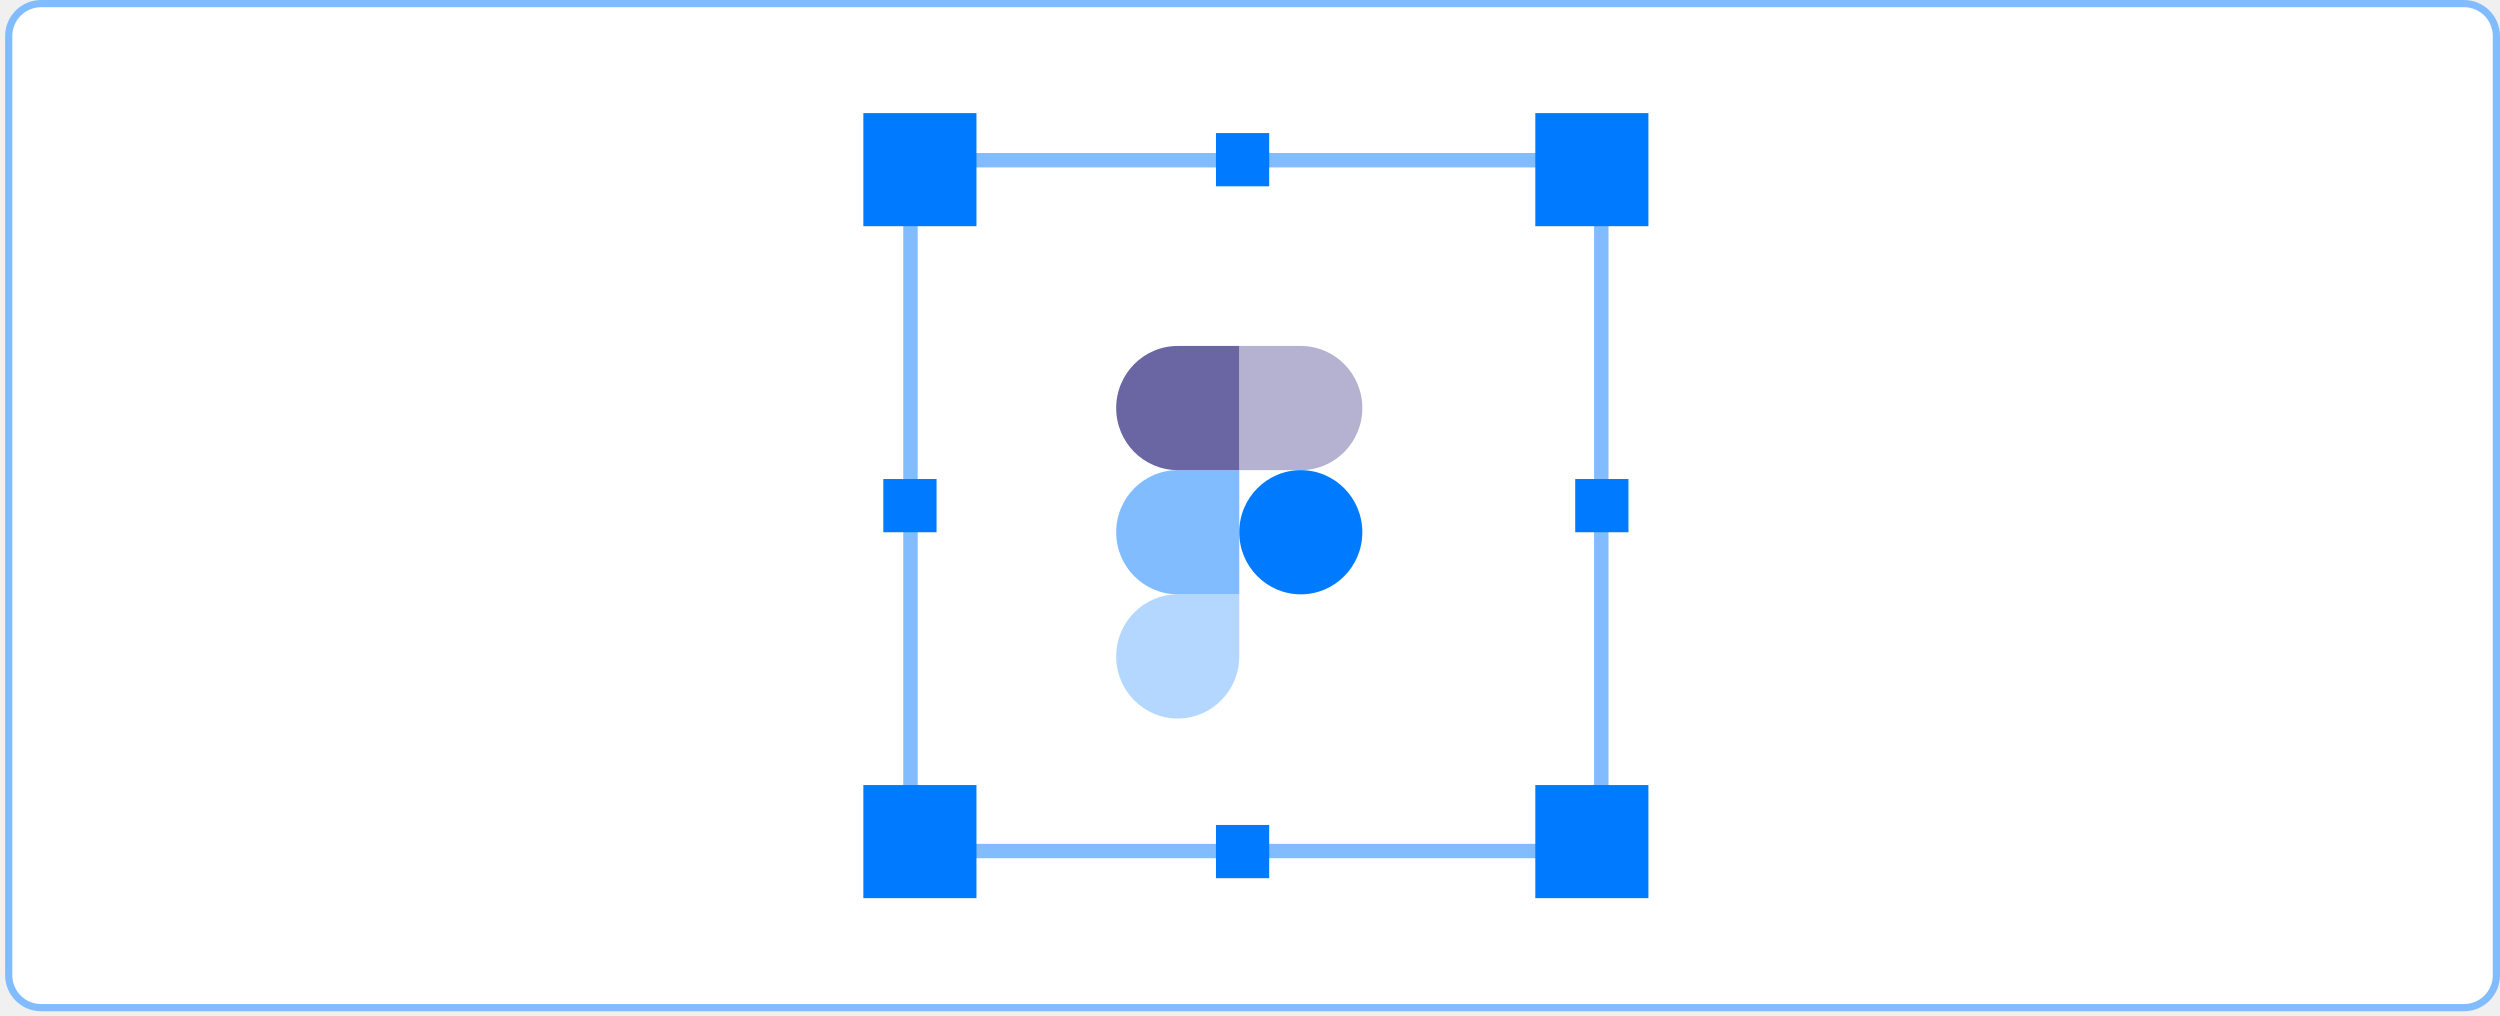
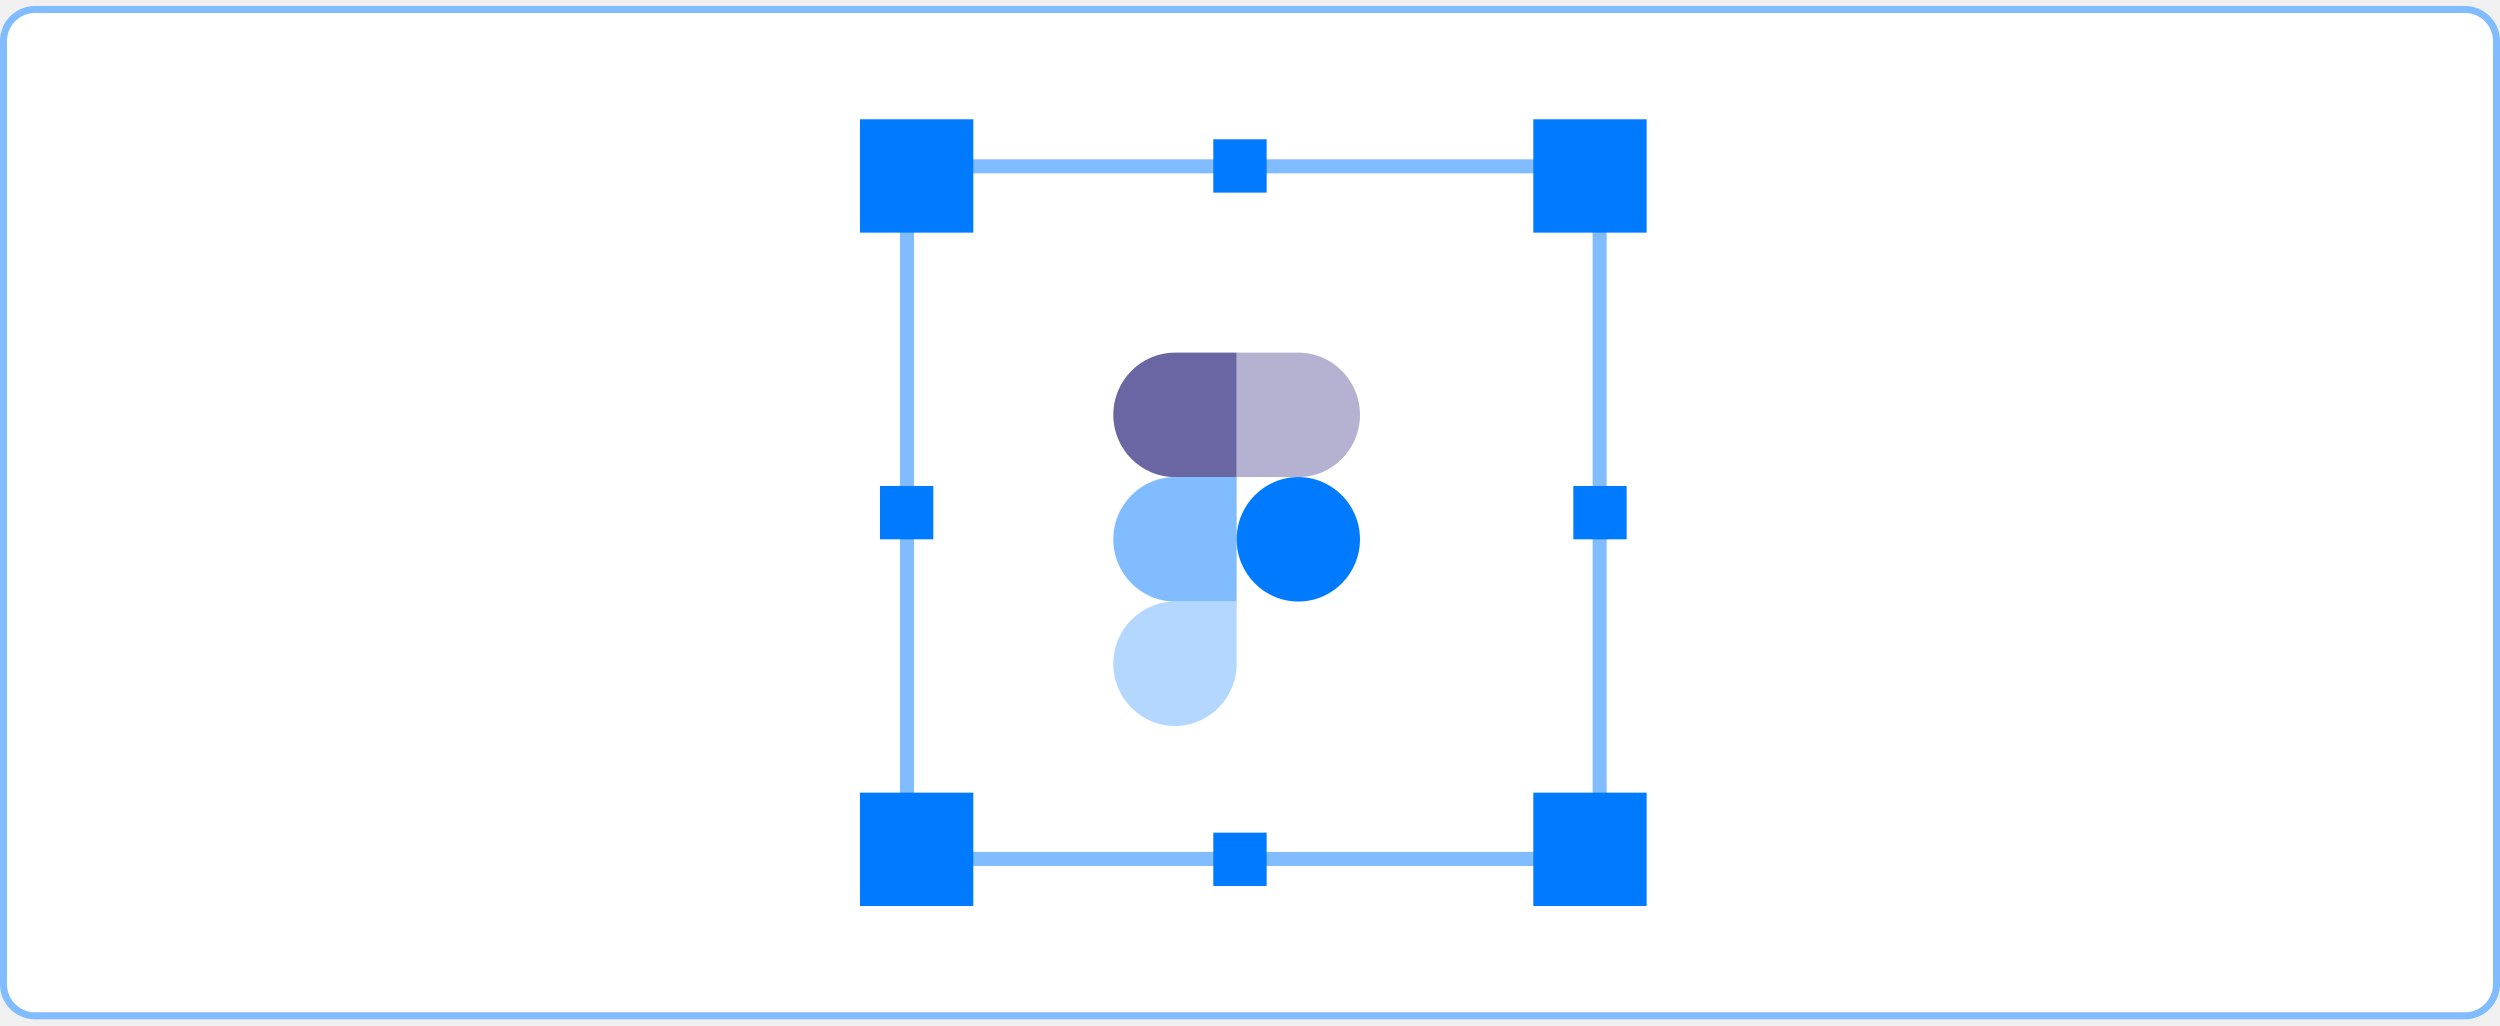
- <svg xmlns="http://www.w3.org/2000/svg" width="347" height="141" viewBox="0 0 347 141" fill="none">
-   <rect x="1.21" y="0.5" width="345.29" height="139.363" rx="4.5" fill="white" stroke="#80BCFF" />
-   <rect x="126.374" y="22.239" width="95.885" height="95.885" stroke="#80BCFF" stroke-width="2" />
-   <rect x="119.834" y="15.698" width="15.698" height="15.698" fill="#007AFF" />
-   <rect x="122.604" y="66.488" width="7.388" height="7.388" fill="#007AFF" />
-   <rect x="168.776" y="18.469" width="7.388" height="7.388" fill="#007AFF" />
-   <rect x="168.776" y="114.506" width="7.388" height="7.388" fill="#007AFF" />
-   <rect x="218.642" y="66.488" width="7.388" height="7.388" fill="#007AFF" />
-   <rect x="213.101" y="108.966" width="15.698" height="15.698" fill="#007AFF" />
-   <rect x="119.834" y="108.966" width="15.698" height="15.698" fill="#007AFF" />
-   <rect x="213.101" y="15.698" width="15.698" height="15.698" fill="#007AFF" />
-   <g clip-path="url(#clip0_1689_1256)">
-     <path d="M163.467 99.731C168.182 99.731 172.008 95.87 172.008 91.113V82.494H163.467C158.752 82.494 154.925 86.355 154.925 91.113C154.925 95.87 158.752 99.731 163.467 99.731Z" fill="#007AFF" fill-opacity="0.3" />
-     <path d="M154.925 73.875C154.925 69.118 158.752 65.256 163.467 65.256H172.008V82.494H163.467C158.752 82.494 154.925 78.633 154.925 73.875Z" fill="#80BCFF" />
-     <path d="M154.925 56.638C154.925 51.88 158.752 48.019 163.467 48.019H172.008V65.256H163.467C158.752 65.256 154.925 61.395 154.925 56.638Z" fill="#6A66A3" />
-     <path d="M172.009 48.019H180.551C185.266 48.019 189.092 51.88 189.092 56.638C189.092 61.395 185.266 65.256 180.551 65.256H172.009V48.019Z" fill="#6A66A3" fill-opacity="0.5" />
-     <path d="M189.092 73.875C189.092 78.633 185.266 82.494 180.551 82.494C175.836 82.494 172.009 78.633 172.009 73.875C172.009 69.118 175.836 65.256 180.551 65.256C185.266 65.256 189.092 69.118 189.092 73.875Z" fill="#007AFF" />
+ <svg xmlns="http://www.w3.org/2000/svg" width="356" height="146" viewBox="0 0 356 146" fill="none">
+   <rect x="0.493" y="1.349" width="355.007" height="143.302" rx="4.5" fill="white" stroke="#80BCFF" />
+   <rect x="129.156" y="23.684" width="98.631" height="98.631" stroke="#80BCFF" stroke-width="2" />
+   <rect x="122.459" y="16.988" width="16.139" height="16.139" fill="#007AFF" />
+   <rect x="125.308" y="69.203" width="7.595" height="7.595" fill="#007AFF" />
+   <rect x="172.775" y="19.836" width="7.595" height="7.595" fill="#007AFF" />
+   <rect x="172.775" y="118.569" width="7.595" height="7.595" fill="#007AFF" />
+   <rect x="224.041" y="69.203" width="7.595" height="7.595" fill="#007AFF" />
+   <rect x="218.344" y="112.873" width="16.139" height="16.139" fill="#007AFF" />
+   <rect x="122.459" y="112.873" width="16.139" height="16.139" fill="#007AFF" />
+   <rect x="218.344" y="16.988" width="16.139" height="16.139" fill="#007AFF" />
+   <g clip-path="url(#clip0_1713_2909)">
+     <path d="M167.317 103.379C172.164 103.379 176.098 99.41 176.098 94.519V85.658H167.317C162.469 85.658 158.535 89.627 158.535 94.519C158.535 99.41 162.469 103.379 167.317 103.379Z" fill="#007AFF" fill-opacity="0.3" />
+     <path d="M158.535 76.797C158.535 71.906 162.469 67.937 167.317 67.937H176.098V85.658H167.317C162.469 85.658 158.535 81.688 158.535 76.797Z" fill="#80BCFF" />
+     <path d="M158.535 59.076C158.535 54.185 162.469 50.215 167.317 50.215H176.098V67.937H167.317C162.469 67.937 158.535 63.967 158.535 59.076Z" fill="#6A66A3" />
+     <path d="M176.098 50.215H184.88C189.727 50.215 193.661 54.185 193.661 59.076C193.661 63.967 189.727 67.937 184.88 67.937H176.098V50.215Z" fill="#6A66A3" fill-opacity="0.5" />
+     <path d="M193.661 76.797C193.661 81.688 189.727 85.658 184.88 85.658C180.032 85.658 176.098 81.688 176.098 76.797C176.098 71.906 180.032 67.937 184.88 67.937C189.727 67.937 193.661 71.906 193.661 76.797Z" fill="#007AFF" />
  </g>
  <defs>
-     <clipPath id="clip0_1689_1256">
-       <rect width="34.167" height="51.713" fill="white" transform="translate(154.925 48.0188)" />
+     <clipPath id="clip0_1713_2909">
+       <rect width="35.126" height="53.164" fill="white" transform="translate(158.535 50.2155)" />
    </clipPath>
  </defs>
</svg>
